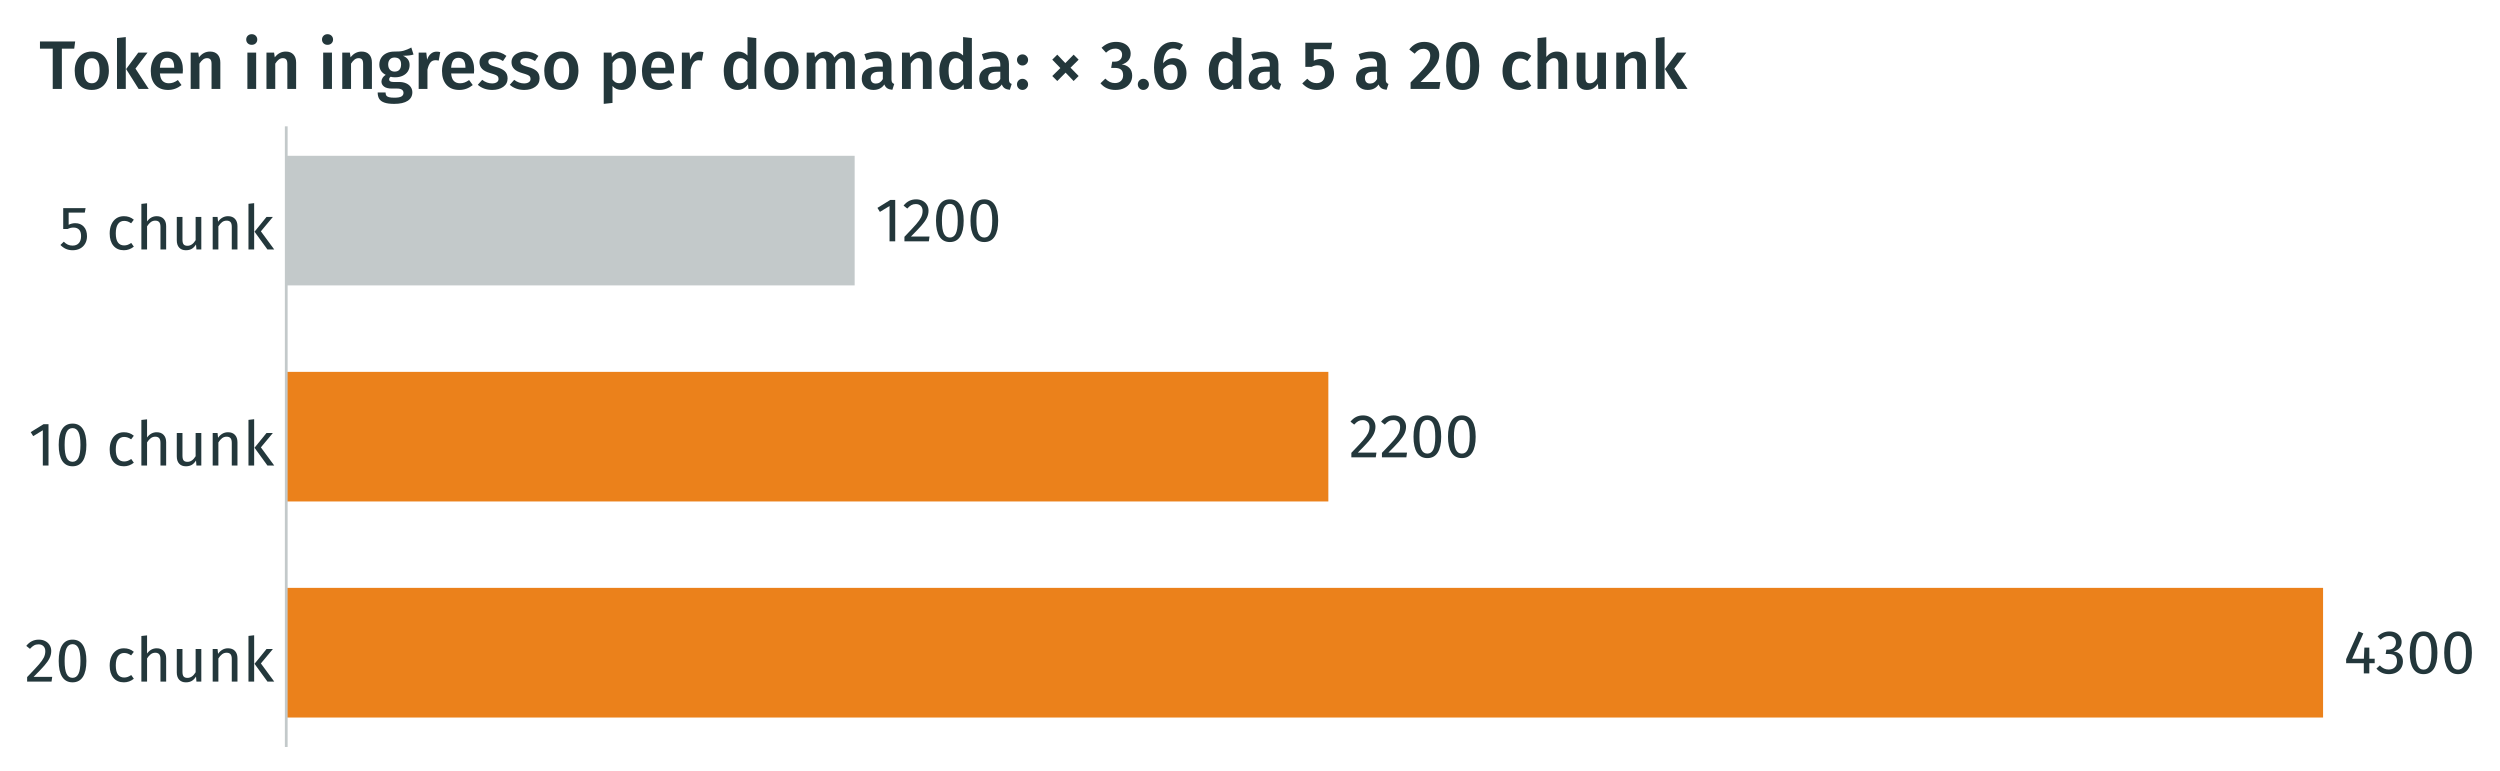
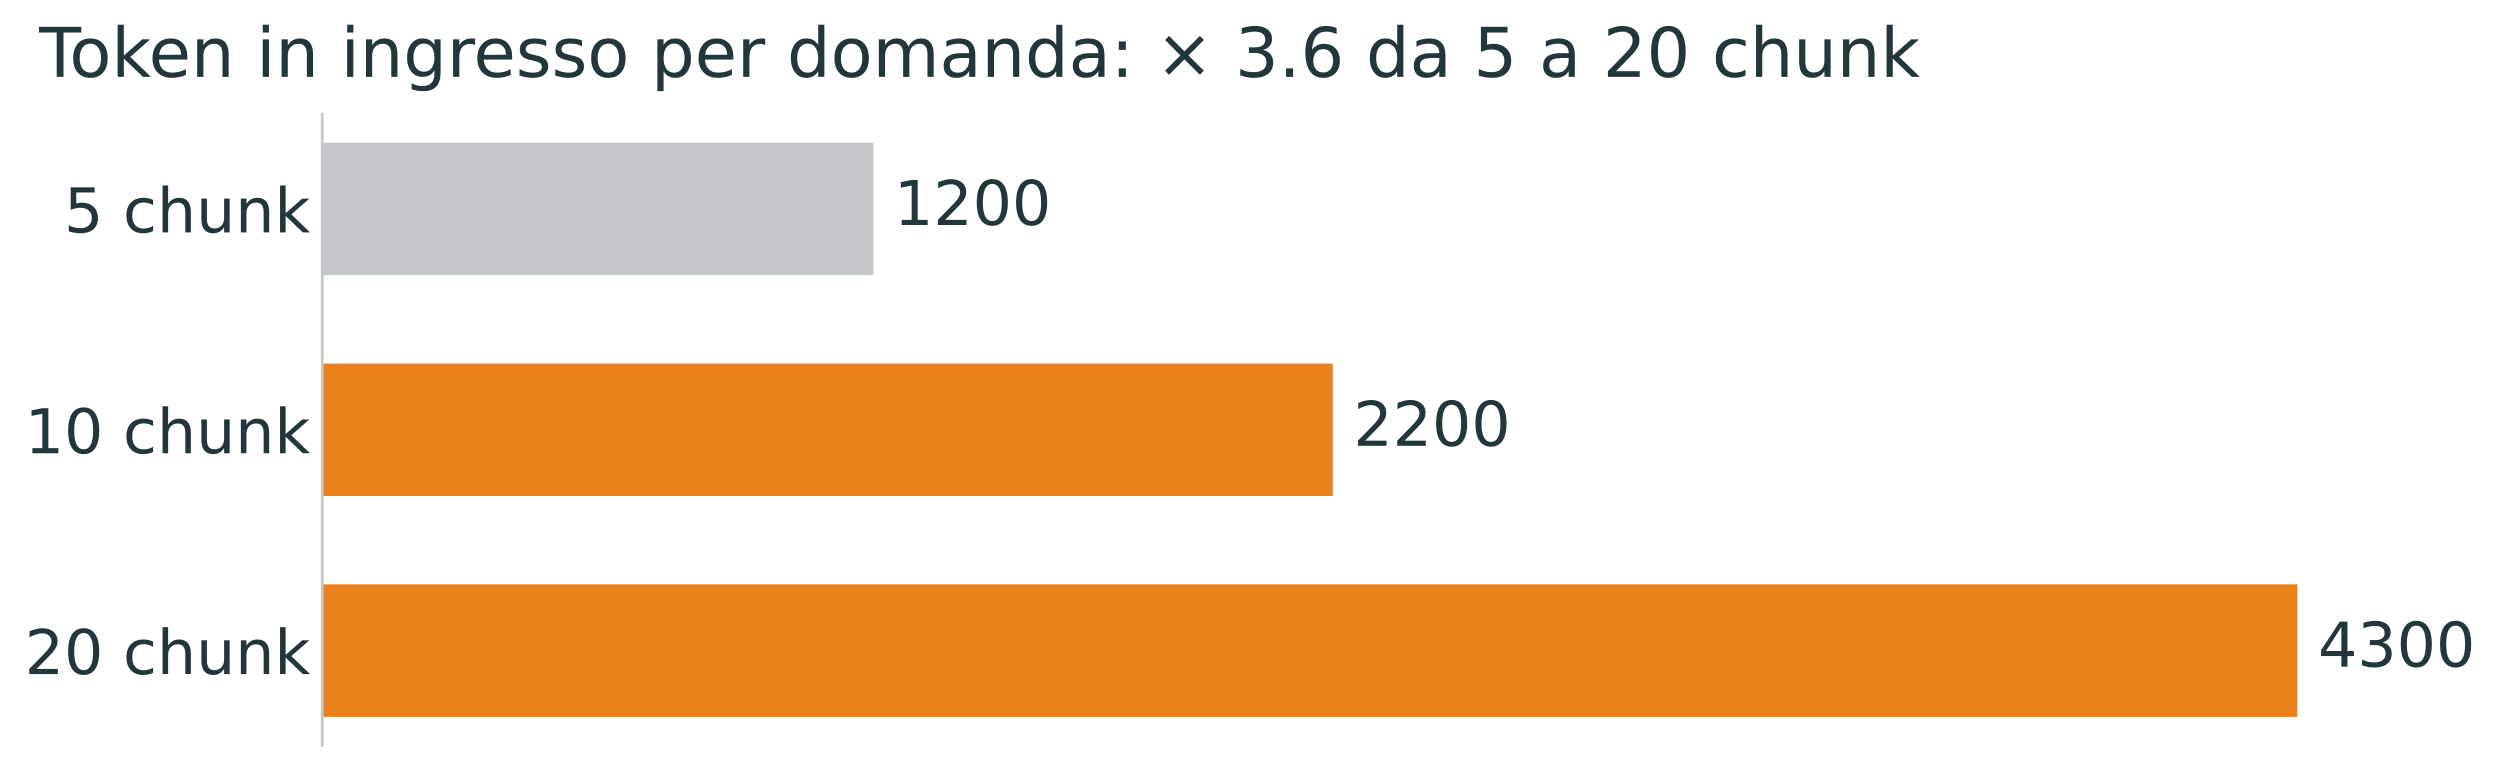
- <svg xmlns="http://www.w3.org/2000/svg" xmlns:xlink="http://www.w3.org/1999/xlink" width="728.259pt" height="224.4pt" viewBox="0 0 728.259 224.4" version="1.1">
+ <svg xmlns="http://www.w3.org/2000/svg" xmlns:xlink="http://www.w3.org/1999/xlink" width="728.3pt" height="224.4pt" viewBox="0 0 728.3 224.4" version="1.1">
  <defs>
    <style type="text/css">*{stroke-linejoin: round; stroke-linecap: butt}</style>
  </defs>
  <g id="figure_1">
    <g id="patch_1">
-       <path d="M 0 224.4  L 728.259 224.4  L 728.259 0  L 0 0  L 0 224.4  z " style="fill: none" />
+       <path d="M 0 224.4  L 728.3 224.4  L 728.3 0  L 0 0  L 0 224.4  z " style="fill: none" />
    </g>
    <g id="axes_1">
      <g id="patch_2">
-         <path d="M 83.386 217.2  L 706.385 217.2  L 706.385 37.2  L 83.386 37.2  L 83.386 217.2  z " style="fill: none" />
+         <path d="M 93.868 217.2  L 698.061 217.2  L 698.061 33.202  L 93.868 33.202  L 93.868 217.2  z " style="fill: none" />
      </g>
      <g id="patch_3">
-         <path d="M 83.386 45.382  L 248.967 45.382  L 248.967 83.144  L 83.386 83.144  z " clip-path="url(#p1da7931a18)" style="fill: #c3c9ca" />
+         <path d="M 93.868 41.566  L 254.451 41.566  L 254.451 80.166  L 93.868 80.166  z " clip-path="url(#pe28179ac6e)" style="fill: #c3c9ca" />
      </g>
      <g id="patch_4">
-         <path d="M 83.386 108.319  L 386.952 108.319  L 386.952 146.081  L 83.386 146.081  z " clip-path="url(#p1da7931a18)" style="fill: #eb811b" />
+         <path d="M 93.868 105.9  L 388.27 105.9  L 388.27 144.501  L 93.868 144.501  z " clip-path="url(#pe28179ac6e)" style="fill: #eb811b" />
      </g>
      <g id="patch_5">
-         <path d="M 83.386 171.256  L 676.719 171.256  L 676.719 209.018  L 83.386 209.018  z " clip-path="url(#p1da7931a18)" style="fill: #eb811b" />
+         <path d="M 93.868 170.235  L 669.29 170.235  L 669.29 208.836  L 93.868 208.836  z " clip-path="url(#pe28179ac6e)" style="fill: #eb811b" />
      </g>
      <g id="matplotlib.axis_1">
        <g id="ytick_1">
          <g id="line2d_1" />
          <g id="text_1">
-             <g style="fill: #23373b" transform="translate(17.13656 72.67827) scale(0.18 -0.18)">
+             <g style="fill: #23373b" transform="translate(18.6525 67.70459) scale(0.18 -0.18)">
              <defs>
-                 <path id="FiraSans-Regular-88c" d="M 2688 3821  L 1018 3821  L 1018 2560  Q 1344 2726 1702 2726  Q 2253 2726 2585 2364  Q 2918 2003 2918 1370  Q 2918 947 2732 617  Q 2547 288 2211 105  Q 1875 -77 1434 -77  Q 1043 -77 736 60  Q 429 198 166 467  L 512 806  Q 717 602 934 502  Q 1152 403 1427 403  Q 1837 403 2070 659  Q 2304 915 2304 1382  Q 2304 1850 2093 2061  Q 1882 2272 1523 2272  Q 1357 2272 1216 2237  Q 1075 2202 915 2125  L 454 2125  L 454 4282  L 2771 4282  L 2688 3821  z " transform="scale(0.015625)" />
-                 <path id="FiraSans-Regular-3" transform="scale(0.015625)" />
-                 <path id="FiraSans-Regular-18c" d="M 1837 3450  Q 2138 3450 2387 3363  Q 2637 3277 2867 3085  L 2586 2714  Q 2406 2842 2236 2902  Q 2067 2963 1862 2963  Q 1453 2963 1225 2636  Q 998 2310 998 1670  Q 998 1030 1222 726  Q 1446 422 1862 422  Q 2061 422 2227 483  Q 2394 544 2598 678  L 2867 294  Q 2406 -77 1837 -77  Q 1152 -77 758 384  Q 365 845 365 1658  Q 365 2195 544 2598  Q 723 3002 1052 3226  Q 1382 3450 1837 3450  z " transform="scale(0.015625)" />
-                 <path id="FiraSans-Regular-1ee" d="M 2176 3450  Q 2637 3450 2896 3174  Q 3155 2899 3155 2419  L 3155 0  L 2566 0  L 2566 2336  Q 2566 2694 2428 2841  Q 2291 2989 2029 2989  Q 1766 2989 1561 2835  Q 1357 2682 1178 2400  L 1178 0  L 589 0  L 589 4723  L 1178 4787  L 1178 2906  Q 1574 3450 2176 3450  z " transform="scale(0.015625)" />
-                 <path id="FiraSans-Regular-2b2" d="M 3091 0  L 2586 0  L 2541 525  Q 2349 211 2099 67  Q 1850 -77 1491 -77  Q 1050 -77 800 192  Q 550 461 550 954  L 550 3373  L 1139 3373  L 1139 1018  Q 1139 672 1260 528  Q 1382 384 1658 384  Q 2150 384 2502 966  L 2502 3373  L 3091 3373  L 3091 0  z " transform="scale(0.015625)" />
-                 <path id="FiraSans-Regular-236" d="M 2176 3450  Q 2637 3450 2896 3174  Q 3155 2899 3155 2419  L 3155 0  L 2566 0  L 2566 2336  Q 2566 2694 2432 2841  Q 2298 2989 2035 2989  Q 1766 2989 1561 2835  Q 1357 2682 1178 2394  L 1178 0  L 589 0  L 589 3373  L 1094 3373  L 1146 2874  Q 1325 3142 1590 3296  Q 1856 3450 2176 3450  z " transform="scale(0.015625)" />
-                 <path id="FiraSans-Regular-218" d="M 1178 0  L 589 0  L 589 4730  L 1178 4800  L 1178 0  z M 1875 1882  L 3258 0  L 2554 0  L 1216 1843  L 2458 3373  L 3117 3373  L 1875 1882  z " transform="scale(0.015625)" />
+                 <path id="DejaVuSans-18" d="M 691 4666  L 3169 4666  L 3169 4134  L 1269 4134  L 1269 2991  Q 1406 3038 1543 3061  Q 1681 3084 1819 3084  Q 2600 3084 3056 2656  Q 3513 2228 3513 1497  Q 3513 744 3044 326  Q 2575 -91 1722 -91  Q 1428 -91 1123 -41  Q 819 9 494 109  L 494 744  Q 775 591 1075 516  Q 1375 441 1709 441  Q 2250 441 2565 725  Q 2881 1009 2881 1497  Q 2881 1984 2565 2268  Q 2250 2553 1709 2553  Q 1456 2553 1204 2497  Q 953 2441 691 2322  L 691 4666  z " transform="scale(0.015625)" />
+                 <path id="DejaVuSans-3" transform="scale(0.015625)" />
+                 <path id="DejaVuSans-46" d="M 3122 3366  L 3122 2828  Q 2878 2963 2633 3030  Q 2388 3097 2138 3097  Q 1578 3097 1268 2742  Q 959 2388 959 1747  Q 959 1106 1268 751  Q 1578 397 2138 397  Q 2388 397 2633 464  Q 2878 531 3122 666  L 3122 134  Q 2881 22 2623 -34  Q 2366 -91 2075 -91  Q 1284 -91 818 406  Q 353 903 353 1747  Q 353 2603 823 3093  Q 1294 3584 2113 3584  Q 2378 3584 2631 3529  Q 2884 3475 3122 3366  z " transform="scale(0.015625)" />
+                 <path id="DejaVuSans-4b" d="M 3513 2113  L 3513 0  L 2938 0  L 2938 2094  Q 2938 2591 2744 2837  Q 2550 3084 2163 3084  Q 1697 3084 1428 2787  Q 1159 2491 1159 1978  L 1159 0  L 581 0  L 581 4863  L 1159 4863  L 1159 2956  Q 1366 3272 1645 3428  Q 1925 3584 2291 3584  Q 2894 3584 3203 3211  Q 3513 2838 3513 2113  z " transform="scale(0.015625)" />
+                 <path id="DejaVuSans-58" d="M 544 1381  L 544 3500  L 1119 3500  L 1119 1403  Q 1119 906 1312 657  Q 1506 409 1894 409  Q 2359 409 2629 706  Q 2900 1003 2900 1516  L 2900 3500  L 3475 3500  L 3475 0  L 2900 0  L 2900 538  Q 2691 219 2414 64  Q 2138 -91 1772 -91  Q 1169 -91 856 284  Q 544 659 544 1381  z M 1991 3584  L 1991 3584  z " transform="scale(0.015625)" />
+                 <path id="DejaVuSans-51" d="M 3513 2113  L 3513 0  L 2938 0  L 2938 2094  Q 2938 2591 2744 2837  Q 2550 3084 2163 3084  Q 1697 3084 1428 2787  Q 1159 2491 1159 1978  L 1159 0  L 581 0  L 581 3500  L 1159 3500  L 1159 2956  Q 1366 3272 1645 3428  Q 1925 3584 2291 3584  Q 2894 3584 3203 3211  Q 3513 2838 3513 2113  z " transform="scale(0.015625)" />
+                 <path id="DejaVuSans-4e" d="M 581 4863  L 1159 4863  L 1159 1991  L 2875 3500  L 3609 3500  L 1753 1863  L 3688 0  L 2938 0  L 1159 1709  L 1159 0  L 581 0  L 581 4863  z " transform="scale(0.015625)" />
              </defs>
-               <use xlink:href="#FiraSans-Regular-88c" />
-               <use xlink:href="#FiraSans-Regular-3" transform="translate(50.09375 0)" />
-               <use xlink:href="#FiraSans-Regular-18c" transform="translate(76.59375 0)" />
-               <use xlink:href="#FiraSans-Regular-1ee" transform="translate(124.3906 0)" />
-               <use xlink:href="#FiraSans-Regular-2b2" transform="translate(182.2969 0)" />
-               <use xlink:href="#FiraSans-Regular-236" transform="translate(239.7969 0)" />
-               <use xlink:href="#FiraSans-Regular-218" transform="translate(297.7031 0)" />
+               <use xlink:href="#DejaVuSans-18" />
+               <use xlink:href="#DejaVuSans-3" transform="translate(63.625 0)" />
+               <use xlink:href="#DejaVuSans-46" transform="translate(95.40625 0)" />
+               <use xlink:href="#DejaVuSans-4b" transform="translate(150.3906 0)" />
+               <use xlink:href="#DejaVuSans-58" transform="translate(213.7656 0)" />
+               <use xlink:href="#DejaVuSans-51" transform="translate(277.1406 0)" />
+               <use xlink:href="#DejaVuSans-4e" transform="translate(340.5156 0)" />
            </g>
          </g>
        </g>
        <g id="ytick_2">
          <g id="line2d_2" />
          <g id="text_2">
-             <g style="fill: #23373b" transform="translate(8.316563 135.615) scale(0.18 -0.18)">
+             <g style="fill: #23373b" transform="translate(7.2 132.0394) scale(0.18 -0.18)">
              <defs>
-                 <path id="FiraSans-Regular-87c" d="M 2067 0  L 1478 0  L 1478 3654  L 480 3046  L 224 3462  L 1549 4282  L 2067 4282  L 2067 0  z " transform="scale(0.015625)" />
-                 <path id="FiraSans-Regular-874" d="M 1786 4346  Q 2496 4346 2857 3779  Q 3219 3213 3219 2138  Q 3219 1062 2857 492  Q 2496 -77 1786 -77  Q 1075 -77 713 492  Q 352 1062 352 2138  Q 352 3213 713 3779  Q 1075 4346 1786 4346  z M 1786 3878  Q 1370 3878 1168 3468  Q 966 3059 966 2138  Q 966 1216 1168 803  Q 1370 390 1786 390  Q 2195 390 2400 803  Q 2605 1216 2605 2138  Q 2605 3053 2400 3465  Q 2195 3878 1786 3878  z " transform="scale(0.015625)" />
+                 <path id="DejaVuSans-14" d="M 794 531  L 1825 531  L 1825 4091  L 703 3866  L 703 4441  L 1819 4666  L 2450 4666  L 2450 531  L 3481 531  L 3481 0  L 794 0  L 794 531  z " transform="scale(0.015625)" />
+                 <path id="DejaVuSans-13" d="M 2034 4250  Q 1547 4250 1301 3770  Q 1056 3291 1056 2328  Q 1056 1369 1301 889  Q 1547 409 2034 409  Q 2525 409 2770 889  Q 3016 1369 3016 2328  Q 3016 3291 2770 3770  Q 2525 4250 2034 4250  z M 2034 4750  Q 2819 4750 3233 4129  Q 3647 3509 3647 2328  Q 3647 1150 3233 529  Q 2819 -91 2034 -91  Q 1250 -91 836 529  Q 422 1150 422 2328  Q 422 3509 836 4129  Q 1250 4750 2034 4750  z " transform="scale(0.015625)" />
              </defs>
-               <use xlink:href="#FiraSans-Regular-87c" />
-               <use xlink:href="#FiraSans-Regular-874" transform="translate(43.29688 0)" />
-               <use xlink:href="#FiraSans-Regular-3" transform="translate(99.09375 0)" />
-               <use xlink:href="#FiraSans-Regular-18c" transform="translate(125.5938 0)" />
-               <use xlink:href="#FiraSans-Regular-1ee" transform="translate(173.3906 0)" />
-               <use xlink:href="#FiraSans-Regular-2b2" transform="translate(231.2969 0)" />
-               <use xlink:href="#FiraSans-Regular-236" transform="translate(288.7969 0)" />
-               <use xlink:href="#FiraSans-Regular-218" transform="translate(346.7031 0)" />
+               <use xlink:href="#DejaVuSans-14" />
+               <use xlink:href="#DejaVuSans-13" transform="translate(63.625 0)" />
+               <use xlink:href="#DejaVuSans-3" transform="translate(127.25 0)" />
+               <use xlink:href="#DejaVuSans-46" transform="translate(159.0312 0)" />
+               <use xlink:href="#DejaVuSans-4b" transform="translate(214.0156 0)" />
+               <use xlink:href="#DejaVuSans-58" transform="translate(277.3906 0)" />
+               <use xlink:href="#DejaVuSans-51" transform="translate(340.7656 0)" />
+               <use xlink:href="#DejaVuSans-4e" transform="translate(404.1406 0)" />
            </g>
          </g>
        </g>
        <g id="ytick_3">
          <g id="line2d_3" />
          <g id="text_3">
-             <g style="fill: #23373b" transform="translate(7.2 198.5517) scale(0.18 -0.18)">
+             <g style="fill: #23373b" transform="translate(7.2 196.3742) scale(0.18 -0.18)">
              <defs>
-                 <path id="FiraSans-Regular-880" d="M 1459 4346  Q 1843 4346 2134 4192  Q 2426 4038 2586 3772  Q 2746 3507 2746 3174  Q 2746 2784 2570 2425  Q 2394 2067 2029 1651  Q 1664 1235 922 493  L 2848 493  L 2778 0  L 250 0  L 250 467  Q 1107 1357 1465 1769  Q 1824 2182 1977 2489  Q 2131 2797 2131 3149  Q 2131 3482 1939 3670  Q 1747 3859 1427 3859  Q 1165 3859 966 3750  Q 768 3642 544 3392  L 160 3699  Q 422 4026 742 4186  Q 1062 4346 1459 4346  z " transform="scale(0.015625)" />
+                 <path id="DejaVuSans-15" d="M 1228 531  L 3431 531  L 3431 0  L 469 0  L 469 531  Q 828 903 1448 1529  Q 2069 2156 2228 2338  Q 2531 2678 2651 2914  Q 2772 3150 2772 3378  Q 2772 3750 2511 3984  Q 2250 4219 1831 4219  Q 1534 4219 1204 4116  Q 875 4013 500 3803  L 500 4441  Q 881 4594 1212 4672  Q 1544 4750 1819 4750  Q 2544 4750 2975 4387  Q 3406 4025 3406 3419  Q 3406 3131 3298 2873  Q 3191 2616 2906 2266  Q 2828 2175 2409 1742  Q 1991 1309 1228 531  z " transform="scale(0.015625)" />
              </defs>
-               <use xlink:href="#FiraSans-Regular-880" />
-               <use xlink:href="#FiraSans-Regular-874" transform="translate(49.5 0)" />
-               <use xlink:href="#FiraSans-Regular-3" transform="translate(105.2969 0)" />
-               <use xlink:href="#FiraSans-Regular-18c" transform="translate(131.7969 0)" />
-               <use xlink:href="#FiraSans-Regular-1ee" transform="translate(179.5938 0)" />
-               <use xlink:href="#FiraSans-Regular-2b2" transform="translate(237.5 0)" />
-               <use xlink:href="#FiraSans-Regular-236" transform="translate(295 0)" />
-               <use xlink:href="#FiraSans-Regular-218" transform="translate(352.9062 0)" />
+               <use xlink:href="#DejaVuSans-15" />
+               <use xlink:href="#DejaVuSans-13" transform="translate(63.625 0)" />
+               <use xlink:href="#DejaVuSans-3" transform="translate(127.25 0)" />
+               <use xlink:href="#DejaVuSans-46" transform="translate(159.0312 0)" />
+               <use xlink:href="#DejaVuSans-4b" transform="translate(214.0156 0)" />
+               <use xlink:href="#DejaVuSans-58" transform="translate(277.3906 0)" />
+               <use xlink:href="#DejaVuSans-51" transform="translate(340.7656 0)" />
+               <use xlink:href="#DejaVuSans-4e" transform="translate(404.1406 0)" />
            </g>
          </g>
        </g>
      </g>
      <g id="patch_6">
-         <path d="M 83.386 217.2  L 83.386 37.2  " style="fill: none; stroke: #c3c9ca; stroke-width: 0.8; stroke-linejoin: miter; stroke-linecap: square" />
+         <path d="M 93.868 217.2  L 93.868 33.202  " style="fill: none; stroke: #c3c9ca; stroke-width: 0.8; stroke-linejoin: miter; stroke-linecap: square" />
      </g>
      <g id="text_4">
-         <g style="fill: #23373b" transform="translate(254.9674 70.29327) scale(0.18 -0.18)">
-           <use xlink:href="#FiraSans-Regular-87c" />
-           <use xlink:href="#FiraSans-Regular-880" transform="translate(43.29688 0)" />
-           <use xlink:href="#FiraSans-Regular-874" transform="translate(92.79688 0)" />
-           <use xlink:href="#FiraSans-Regular-874" transform="translate(148.5938 0)" />
+         <g style="fill: #23373b" transform="translate(260.4511 65.54178) scale(0.18 -0.18)">
+           <use xlink:href="#DejaVuSans-14" />
+           <use xlink:href="#DejaVuSans-15" transform="translate(63.625 0)" />
+           <use xlink:href="#DejaVuSans-13" transform="translate(127.25 0)" />
+           <use xlink:href="#DejaVuSans-13" transform="translate(190.875 0)" />
        </g>
      </g>
      <g id="text_5">
-         <g style="fill: #23373b" transform="translate(392.9518 133.23) scale(0.18 -0.18)">
-           <use xlink:href="#FiraSans-Regular-880" />
-           <use xlink:href="#FiraSans-Regular-880" transform="translate(49.5 0)" />
-           <use xlink:href="#FiraSans-Regular-874" transform="translate(99 0)" />
-           <use xlink:href="#FiraSans-Regular-874" transform="translate(154.7969 0)" />
+         <g style="fill: #23373b" transform="translate(394.2699 129.8766) scale(0.18 -0.18)">
+           <use xlink:href="#DejaVuSans-15" />
+           <use xlink:href="#DejaVuSans-15" transform="translate(63.625 0)" />
+           <use xlink:href="#DejaVuSans-13" transform="translate(127.25 0)" />
+           <use xlink:href="#DejaVuSans-13" transform="translate(190.875 0)" />
        </g>
      </g>
      <g id="text_6">
-         <g style="fill: #23373b" transform="translate(682.7188 196.1667) scale(0.18 -0.18)">
+         <g style="fill: #23373b" transform="translate(675.2895 194.2113) scale(0.18 -0.18)">
          <defs>
-             <path id="FiraSans-Regular-888" d="M 3213 1056  L 2656 1056  L 2656 0  L 2086 0  L 2086 1056  L 256 1056  L 256 1478  L 1542 4346  L 2035 4141  L 877 1523  L 2093 1523  L 2144 2675  L 2656 2675  L 2656 1523  L 3213 1523  L 3213 1056  z " transform="scale(0.015625)" />
-             <path id="FiraSans-Regular-884" d="M 1440 4346  Q 1837 4346 2121 4198  Q 2406 4051 2556 3801  Q 2707 3552 2707 3258  Q 2707 2867 2480 2614  Q 2253 2362 1875 2272  Q 2304 2234 2573 1965  Q 2842 1696 2842 1235  Q 2842 864 2662 563  Q 2483 262 2150 92  Q 1818 -77 1382 -77  Q 992 -77 665 67  Q 339 211 96 499  L 448 826  Q 659 608 880 505  Q 1101 403 1363 403  Q 1766 403 1996 630  Q 2227 858 2227 1242  Q 2227 1664 2009 1837  Q 1792 2010 1376 2010  L 1056 2010  L 1126 2464  L 1344 2464  Q 1677 2464 1897 2662  Q 2118 2861 2118 3219  Q 2118 3520 1926 3696  Q 1734 3872 1408 3872  Q 1158 3872 950 3782  Q 742 3693 525 3488  L 218 3840  Q 762 4346 1440 4346  z " transform="scale(0.015625)" />
+             <path id="DejaVuSans-17" d="M 2419 4116  L 825 1625  L 2419 1625  L 2419 4116  z M 2253 4666  L 3047 4666  L 3047 1625  L 3713 1625  L 3713 1100  L 3047 1100  L 3047 0  L 2419 0  L 2419 1100  L 313 1100  L 313 1709  L 2253 4666  z " transform="scale(0.015625)" />
+             <path id="DejaVuSans-16" d="M 2597 2516  Q 3050 2419 3304 2112  Q 3559 1806 3559 1356  Q 3559 666 3084 287  Q 2609 -91 1734 -91  Q 1441 -91 1130 -33  Q 819 25 488 141  L 488 750  Q 750 597 1062 519  Q 1375 441 1716 441  Q 2309 441 2620 675  Q 2931 909 2931 1356  Q 2931 1769 2642 2001  Q 2353 2234 1838 2234  L 1294 2234  L 1294 2753  L 1863 2753  Q 2328 2753 2575 2939  Q 2822 3125 2822 3475  Q 2822 3834 2567 4026  Q 2313 4219 1838 4219  Q 1578 4219 1281 4162  Q 984 4106 628 3988  L 628 4550  Q 988 4650 1302 4700  Q 1616 4750 1894 4750  Q 2613 4750 3031 4423  Q 3450 4097 3450 3541  Q 3450 3153 3228 2886  Q 3006 2619 2597 2516  z " transform="scale(0.015625)" />
          </defs>
-           <use xlink:href="#FiraSans-Regular-888" />
-           <use xlink:href="#FiraSans-Regular-884" transform="translate(51.5 0)" />
-           <use xlink:href="#FiraSans-Regular-874" transform="translate(101.4062 0)" />
-           <use xlink:href="#FiraSans-Regular-874" transform="translate(157.2031 0)" />
+           <use xlink:href="#DejaVuSans-17" />
+           <use xlink:href="#DejaVuSans-16" transform="translate(63.625 0)" />
+           <use xlink:href="#DejaVuSans-13" transform="translate(127.25 0)" />
+           <use xlink:href="#DejaVuSans-13" transform="translate(190.875 0)" />
        </g>
      </g>
    </g>
    <g id="text_7">
-       <g style="fill: #23373b" transform="translate(11.39976 25.9) scale(0.2 -0.2)">
+       <g style="fill: #23373b" transform="translate(11.39976 22.39688) scale(0.2 -0.2)">
        <defs>
-           <path id="FiraSans-Medium-102" d="M 3270 3750  L 2118 3750  L 2118 0  L 1267 0  L 1267 3750  L 77 3750  L 77 4422  L 3360 4422  L 3270 3750  z " transform="scale(0.015625)" />
-           <path id="FiraSans-Medium-247" d="M 1875 3482  Q 2624 3482 3043 3005  Q 3462 2528 3462 1696  Q 3462 1165 3270 758  Q 3078 352 2720 128  Q 2362 -96 1869 -96  Q 1120 -96 697 381  Q 275 858 275 1696  Q 275 2227 467 2630  Q 659 3034 1020 3258  Q 1382 3482 1875 3482  z M 1875 2861  Q 1139 2861 1139 1696  Q 1139 1094 1321 809  Q 1504 525 1869 525  Q 2234 525 2416 813  Q 2598 1101 2598 1696  Q 2598 2291 2416 2576  Q 2234 2861 1875 2861  z " transform="scale(0.015625)" />
-           <path id="FiraSans-Medium-218" d="M 1299 0  L 480 0  L 480 4742  L 1299 4832  L 1299 0  z M 2202 1894  L 3437 0  L 2496 0  L 1331 1850  L 2464 3386  L 3328 3386  L 2202 1894  z " transform="scale(0.015625)" />
-           <path id="FiraSans-Medium-1ab" d="M 3270 1773  Q 3270 1709 3251 1440  L 1126 1440  Q 1165 947 1382 736  Q 1600 525 1958 525  Q 2182 525 2380 598  Q 2579 672 2803 826  L 3142 358  Q 2579 -96 1888 -96  Q 1114 -96 694 377  Q 275 851 275 1670  Q 275 2189 454 2601  Q 634 3014 973 3248  Q 1312 3482 1779 3482  Q 2490 3482 2880 3030  Q 3270 2579 3270 1773  z M 2458 2010  Q 2458 2899 1798 2899  Q 1498 2899 1328 2678  Q 1158 2458 1126 1971  L 2458 1971  L 2458 2010  z " transform="scale(0.015625)" />
-           <path id="FiraSans-Medium-236" d="M 2285 3482  Q 2739 3482 2992 3210  Q 3245 2938 3245 2451  L 3245 0  L 2426 0  L 2426 2323  Q 2426 2624 2320 2745  Q 2214 2867 2010 2867  Q 1798 2867 1628 2736  Q 1459 2605 1299 2355  L 1299 0  L 480 0  L 480 3386  L 1190 3386  L 1254 2944  Q 1670 3482 2285 3482  z " transform="scale(0.015625)" />
-           <path id="FiraSans-Medium-3" transform="scale(0.015625)" />
-           <path id="FiraSans-Medium-1f9" d="M 883 5101  Q 1114 5101 1258 4957  Q 1402 4813 1402 4602  Q 1402 4390 1258 4249  Q 1114 4109 883 4109  Q 659 4109 515 4249  Q 371 4390 371 4602  Q 371 4813 515 4957  Q 659 5101 883 5101  z M 1299 0  L 480 0  L 480 3386  L 1299 3386  L 1299 0  z " transform="scale(0.015625)" />
-           <path id="FiraSans-Medium-1d9" d="M 3437 3206  Q 3110 3091 2458 3091  Q 2771 2950 2921 2742  Q 3072 2534 3072 2221  Q 3072 1888 2909 1632  Q 2746 1376 2435 1229  Q 2125 1082 1709 1082  Q 1478 1082 1306 1133  Q 1165 1037 1165 883  Q 1165 646 1574 646  L 2093 646  Q 2464 646 2742 524  Q 3021 403 3174 182  Q 3328 -38 3328 -314  Q 3328 -826 2893 -1110  Q 2458 -1395 1638 -1395  Q 1050 -1395 714 -1273  Q 378 -1152 237 -921  Q 96 -691 96 -333  L 832 -333  Q 832 -512 899 -614  Q 966 -717 1142 -768  Q 1318 -819 1651 -819  Q 2118 -819 2310 -704  Q 2502 -589 2502 -371  Q 2502 -179 2355 -73  Q 2208 32 1926 32  L 1414 32  Q 934 32 691 217  Q 448 403 448 685  Q 448 864 553 1030  Q 659 1197 845 1312  Q 538 1472 394 1705  Q 250 1939 250 2266  Q 250 2630 429 2905  Q 608 3181 925 3331  Q 1242 3482 1651 3482  Q 2189 3469 2518 3561  Q 2848 3654 3232 3859  L 3437 3206  z M 1664 2925  Q 1389 2925 1232 2749  Q 1075 2573 1075 2278  Q 1075 1971 1235 1792  Q 1395 1613 1677 1613  Q 1971 1613 2124 1789  Q 2278 1965 2278 2285  Q 2278 2925 1664 2925  z " transform="scale(0.015625)" />
-           <path id="FiraSans-Medium-27f" d="M 2150 3475  Q 2336 3475 2490 3430  L 2349 2637  Q 2195 2675 2048 2675  Q 1747 2675 1574 2460  Q 1402 2246 1299 1805  L 1299 0  L 480 0  L 480 3386  L 1190 3386  L 1267 2720  Q 1389 3085 1619 3280  Q 1850 3475 2150 3475  z " transform="scale(0.015625)" />
-           <path id="FiraSans-Medium-28f" d="M 1562 3482  Q 2246 3482 2765 3078  L 2445 2598  Q 2010 2874 1594 2874  Q 1350 2874 1216 2781  Q 1082 2688 1082 2534  Q 1082 2419 1139 2342  Q 1197 2266 1347 2198  Q 1498 2131 1792 2048  Q 2342 1901 2608 1657  Q 2874 1414 2874 979  Q 2874 474 2464 189  Q 2054 -96 1446 -96  Q 1030 -96 688 32  Q 346 160 96 384  L 506 845  Q 947 512 1427 512  Q 1702 512 1865 621  Q 2029 730 2029 922  Q 2029 1069 1968 1155  Q 1907 1242 1750 1309  Q 1594 1376 1261 1472  Q 742 1613 499 1865  Q 256 2118 256 2496  Q 256 2778 419 3002  Q 582 3226 880 3354  Q 1178 3482 1562 3482  z " transform="scale(0.015625)" />
-           <path id="FiraSans-Medium-274" d="M 2234 3482  Q 2874 3482 3181 3014  Q 3488 2547 3488 1702  Q 3488 1178 3331 771  Q 3174 365 2870 134  Q 2566 -96 2150 -96  Q 1613 -96 1299 275  L 1299 -1306  L 480 -1395  L 480 3386  L 1197 3386  L 1242 2970  Q 1440 3226 1696 3354  Q 1952 3482 2234 3482  z M 1920 531  Q 2630 531 2630 1696  Q 2630 2317 2470 2592  Q 2310 2867 1990 2867  Q 1786 2867 1606 2742  Q 1427 2618 1299 2406  L 1299 883  Q 1536 531 1920 531  z " transform="scale(0.015625)" />
-           <path id="FiraSans-Medium-198" d="M 3309 4742  L 3309 0  L 2586 0  L 2528 429  Q 2368 186 2121 45  Q 1875 -96 1562 -96  Q 941 -96 608 384  Q 275 864 275 1690  Q 275 2208 441 2614  Q 608 3021 918 3251  Q 1229 3482 1638 3482  Q 2125 3482 2490 3117  L 2490 4832  L 3309 4742  z M 1792 525  Q 2010 525 2176 630  Q 2342 736 2490 960  L 2490 2509  Q 2342 2688 2192 2777  Q 2042 2867 1843 2867  Q 1517 2867 1328 2576  Q 1139 2285 1139 1696  Q 1139 1069 1305 797  Q 1472 525 1792 525  z " transform="scale(0.015625)" />
-           <path id="FiraSans-Medium-230" d="M 4070 3482  Q 4480 3482 4723 3203  Q 4966 2925 4966 2451  L 4966 0  L 4147 0  L 4147 2323  Q 4147 2867 3776 2867  Q 3578 2867 3434 2742  Q 3290 2618 3136 2355  L 3136 0  L 2317 0  L 2317 2323  Q 2317 2867 1946 2867  Q 1741 2867 1597 2742  Q 1453 2618 1299 2355  L 1299 0  L 480 0  L 480 3386  L 1190 3386  L 1254 2944  Q 1638 3482 2234 3482  Q 2528 3482 2742 3331  Q 2957 3181 3053 2912  Q 3258 3187 3504 3334  Q 3750 3482 4070 3482  z " transform="scale(0.015625)" />
-           <path id="FiraSans-Medium-15a" d="M 2976 896  Q 2976 698 3037 605  Q 3098 512 3232 461  L 3059 -83  Q 2765 -58 2585 57  Q 2406 173 2310 416  Q 1971 -96 1293 -96  Q 794 -96 499 192  Q 205 480 205 947  Q 205 1498 601 1789  Q 998 2080 1741 2080  L 2170 2080  L 2170 2272  Q 2170 2598 2019 2729  Q 1869 2861 1536 2861  Q 1171 2861 634 2682  L 448 3238  Q 1082 3482 1670 3482  Q 2976 3482 2976 2317  L 2976 896  z M 1517 499  Q 1933 499 2170 915  L 2170 1600  L 1830 1600  Q 1037 1600 1037 1011  Q 1037 768 1158 633  Q 1280 499 1517 499  z " transform="scale(0.015625)" />
-           <path id="FiraSans-Medium-8db" d="M 762 941  Q 979 941 1132 790  Q 1286 640 1286 422  Q 1286 211 1132 57  Q 979 -96 762 -96  Q 550 -96 400 57  Q 250 211 250 422  Q 250 640 397 790  Q 544 941 762 941  z M 762 3219  Q 979 3219 1132 3068  Q 1286 2918 1286 2700  Q 1286 2489 1132 2335  Q 979 2182 762 2182  Q 550 2182 400 2335  Q 250 2489 250 2700  Q 250 2918 397 3068  Q 544 3219 762 3219  z " transform="scale(0.015625)" />
-           <path id="FiraSans-Medium-984" d="M 2861 2726  L 2106 1978  L 2861 1203  L 2394 736  L 1645 1517  L 870 736  L 403 1203  L 1158 1946  L 403 2726  L 870 3194  L 1619 2406  L 2394 3194  L 2861 2726  z " transform="scale(0.015625)" />
-           <path id="FiraSans-Medium-884" d="M 1485 4384  Q 1914 4384 2224 4237  Q 2534 4090 2691 3840  Q 2848 3590 2848 3290  Q 2848 2899 2624 2640  Q 2400 2381 2010 2278  Q 2438 2240 2713 1971  Q 2989 1702 2989 1229  Q 2989 858 2800 557  Q 2611 256 2259 80  Q 1907 -96 1427 -96  Q 544 -96 32 525  L 486 960  Q 704 742 915 643  Q 1126 544 1382 544  Q 1728 544 1936 739  Q 2144 934 2144 1267  Q 2144 1638 1949 1798  Q 1754 1958 1370 1958  L 1030 1958  L 1126 2541  L 1357 2541  Q 1670 2541 1859 2713  Q 2048 2886 2048 3194  Q 2048 3456 1875 3606  Q 1702 3757 1414 3757  Q 1165 3757 960 3664  Q 755 3571 550 3379  L 134 3834  Q 717 4384 1485 4384  z " transform="scale(0.015625)" />
-           <path id="FiraSans-Medium-8d9" d="M 762 941  Q 979 941 1132 790  Q 1286 640 1286 422  Q 1286 211 1132 57  Q 979 -96 762 -96  Q 550 -96 400 57  Q 250 211 250 422  Q 250 640 397 790  Q 544 941 762 941  z " transform="scale(0.015625)" />
-           <path id="FiraSans-Medium-890" d="M 2099 2867  Q 2438 2867 2716 2704  Q 2995 2541 3155 2224  Q 3315 1907 3315 1466  Q 3315 1018 3129 662  Q 2944 307 2608 105  Q 2272 -96 1843 -96  Q 1050 -96 669 461  Q 288 1018 288 1990  Q 288 2707 502 3248  Q 717 3789 1117 4086  Q 1517 4384 2054 4384  Q 2586 4384 2995 4109  L 2688 3603  Q 2394 3776 2067 3776  Q 1658 3776 1411 3408  Q 1165 3040 1133 2394  Q 1523 2867 2099 2867  z M 1843 512  Q 2163 512 2326 765  Q 2490 1018 2490 1453  Q 2490 1894 2339 2083  Q 2189 2272 1901 2272  Q 1683 2272 1488 2153  Q 1293 2035 1139 1830  Q 1152 1133 1315 822  Q 1478 512 1843 512  z " transform="scale(0.015625)" />
-           <path id="FiraSans-Medium-88c" d="M 2810 3699  L 1197 3699  L 1197 2630  Q 1517 2790 1850 2790  Q 2208 2790 2489 2624  Q 2771 2458 2928 2144  Q 3085 1830 3085 1402  Q 3085 960 2886 621  Q 2688 282 2323 93  Q 1958 -96 1478 -96  Q 1050 -96 720 61  Q 390 218 122 512  L 589 947  Q 960 538 1459 538  Q 1824 538 2032 762  Q 2240 986 2240 1402  Q 2240 2202 1549 2202  Q 1402 2202 1274 2166  Q 1146 2131 992 2054  L 410 2054  L 410 4307  L 2906 4307  L 2810 3699  z " transform="scale(0.015625)" />
-           <path id="FiraSans-Medium-880" d="M 1491 4384  Q 1926 4384 2243 4224  Q 2560 4064 2726 3789  Q 2893 3514 2893 3174  Q 2893 2810 2736 2474  Q 2579 2138 2214 1728  Q 1850 1318 1146 646  L 2989 646  L 2899 0  L 218 0  L 218 602  Q 1037 1434 1392 1834  Q 1747 2234 1897 2518  Q 2048 2803 2048 3110  Q 2048 3405 1878 3571  Q 1709 3738 1427 3738  Q 1178 3738 989 3632  Q 800 3526 595 3283  L 96 3680  Q 640 4384 1491 4384  z " transform="scale(0.015625)" />
-           <path id="FiraSans-Medium-874" d="M 1830 4384  Q 2586 4384 2979 3808  Q 3373 3232 3373 2150  Q 3373 1062 2979 483  Q 2586 -96 1830 -96  Q 1075 -96 681 483  Q 288 1062 288 2150  Q 288 3232 681 3808  Q 1075 4384 1830 4384  z M 1830 3763  Q 1466 3763 1299 3395  Q 1133 3027 1133 2150  Q 1133 1267 1299 896  Q 1466 525 1830 525  Q 2195 525 2361 893  Q 2528 1261 2528 2150  Q 2528 3034 2361 3398  Q 2195 3763 1830 3763  z " transform="scale(0.015625)" />
-           <path id="FiraSans-Medium-18c" d="M 1856 3482  Q 2189 3482 2454 3386  Q 2720 3290 2957 3085  L 2592 2592  Q 2419 2720 2259 2777  Q 2099 2835 1907 2835  Q 1146 2835 1146 1677  Q 1146 1088 1344 829  Q 1542 570 1907 570  Q 2086 570 2236 627  Q 2387 685 2592 813  L 2957 294  Q 2477 -96 1862 -96  Q 1376 -96 1017 118  Q 659 333 467 729  Q 275 1126 275 1664  Q 275 2202 467 2614  Q 659 3027 1017 3254  Q 1376 3482 1856 3482  z " transform="scale(0.015625)" />
-           <path id="FiraSans-Medium-1ee" d="M 2285 3482  Q 2733 3482 2989 3206  Q 3245 2931 3245 2451  L 3245 0  L 2426 0  L 2426 2323  Q 2426 2624 2320 2745  Q 2214 2867 2010 2867  Q 1805 2867 1632 2736  Q 1459 2605 1299 2362  L 1299 0  L 480 0  L 480 4736  L 1299 4819  L 1299 2982  Q 1709 3482 2285 3482  z " transform="scale(0.015625)" />
-           <path id="FiraSans-Medium-2b2" d="M 3174 0  L 2464 0  L 2419 474  Q 2227 186 1977 45  Q 1728 -96 1382 -96  Q 928 -96 685 182  Q 442 461 442 954  L 442 3386  L 1261 3386  L 1261 1056  Q 1261 762 1357 643  Q 1453 525 1670 525  Q 2074 525 2355 1005  L 2355 3386  L 3174 3386  L 3174 0  z " transform="scale(0.015625)" />
+           <path id="DejaVuSans-37" d="M -19 4666  L 3928 4666  L 3928 4134  L 2272 4134  L 2272 0  L 1638 0  L 1638 4134  L -19 4134  L -19 4666  z " transform="scale(0.015625)" />
+           <path id="DejaVuSans-52" d="M 1959 3097  Q 1497 3097 1228 2736  Q 959 2375 959 1747  Q 959 1119 1226 758  Q 1494 397 1959 397  Q 2419 397 2687 759  Q 2956 1122 2956 1747  Q 2956 2369 2687 2733  Q 2419 3097 1959 3097  z M 1959 3584  Q 2709 3584 3137 3096  Q 3566 2609 3566 1747  Q 3566 888 3137 398  Q 2709 -91 1959 -91  Q 1206 -91 779 398  Q 353 888 353 1747  Q 353 2609 779 3096  Q 1206 3584 1959 3584  z " transform="scale(0.015625)" />
+           <path id="DejaVuSans-48" d="M 3597 1894  L 3597 1613  L 953 1613  Q 991 1019 1311 708  Q 1631 397 2203 397  Q 2534 397 2845 478  Q 3156 559 3463 722  L 3463 178  Q 3153 47 2828 -22  Q 2503 -91 2169 -91  Q 1331 -91 842 396  Q 353 884 353 1716  Q 353 2575 817 3079  Q 1281 3584 2069 3584  Q 2775 3584 3186 3129  Q 3597 2675 3597 1894  z M 3022 2063  Q 3016 2534 2758 2815  Q 2500 3097 2075 3097  Q 1594 3097 1305 2825  Q 1016 2553 972 2059  L 3022 2063  z " transform="scale(0.015625)" />
+           <path id="DejaVuSans-4c" d="M 603 3500  L 1178 3500  L 1178 0  L 603 0  L 603 3500  z M 603 4863  L 1178 4863  L 1178 4134  L 603 4134  L 603 4863  z " transform="scale(0.015625)" />
+           <path id="DejaVuSans-4a" d="M 2906 1791  Q 2906 2416 2648 2759  Q 2391 3103 1925 3103  Q 1463 3103 1205 2759  Q 947 2416 947 1791  Q 947 1169 1205 825  Q 1463 481 1925 481  Q 2391 481 2648 825  Q 2906 1169 2906 1791  z M 3481 434  Q 3481 -459 3084 -895  Q 2688 -1331 1869 -1331  Q 1566 -1331 1297 -1286  Q 1028 -1241 775 -1147  L 775 -588  Q 1028 -725 1275 -790  Q 1522 -856 1778 -856  Q 2344 -856 2625 -561  Q 2906 -266 2906 331  L 2906 616  Q 2728 306 2450 153  Q 2172 0 1784 0  Q 1141 0 747 490  Q 353 981 353 1791  Q 353 2603 747 3093  Q 1141 3584 1784 3584  Q 2172 3584 2450 3431  Q 2728 3278 2906 2969  L 2906 3500  L 3481 3500  L 3481 434  z " transform="scale(0.015625)" />
+           <path id="DejaVuSans-55" d="M 2631 2963  Q 2534 3019 2420 3045  Q 2306 3072 2169 3072  Q 1681 3072 1420 2755  Q 1159 2438 1159 1844  L 1159 0  L 581 0  L 581 3500  L 1159 3500  L 1159 2956  Q 1341 3275 1631 3429  Q 1922 3584 2338 3584  Q 2397 3584 2469 3576  Q 2541 3569 2628 3553  L 2631 2963  z " transform="scale(0.015625)" />
+           <path id="DejaVuSans-56" d="M 2834 3397  L 2834 2853  Q 2591 2978 2328 3040  Q 2066 3103 1784 3103  Q 1356 3103 1142 2972  Q 928 2841 928 2578  Q 928 2378 1081 2264  Q 1234 2150 1697 2047  L 1894 2003  Q 2506 1872 2764 1633  Q 3022 1394 3022 966  Q 3022 478 2636 193  Q 2250 -91 1575 -91  Q 1294 -91 989 -36  Q 684 19 347 128  L 347 722  Q 666 556 975 473  Q 1284 391 1588 391  Q 1994 391 2212 530  Q 2431 669 2431 922  Q 2431 1156 2273 1281  Q 2116 1406 1581 1522  L 1381 1569  Q 847 1681 609 1914  Q 372 2147 372 2553  Q 372 3047 722 3315  Q 1072 3584 1716 3584  Q 2034 3584 2315 3537  Q 2597 3491 2834 3397  z " transform="scale(0.015625)" />
+           <path id="DejaVuSans-53" d="M 1159 525  L 1159 -1331  L 581 -1331  L 581 3500  L 1159 3500  L 1159 2969  Q 1341 3281 1617 3432  Q 1894 3584 2278 3584  Q 2916 3584 3314 3078  Q 3713 2572 3713 1747  Q 3713 922 3314 415  Q 2916 -91 2278 -91  Q 1894 -91 1617 61  Q 1341 213 1159 525  z M 3116 1747  Q 3116 2381 2855 2742  Q 2594 3103 2138 3103  Q 1681 3103 1420 2742  Q 1159 2381 1159 1747  Q 1159 1113 1420 752  Q 1681 391 2138 391  Q 2594 391 2855 752  Q 3116 1113 3116 1747  z " transform="scale(0.015625)" />
+           <path id="DejaVuSans-47" d="M 2906 2969  L 2906 4863  L 3481 4863  L 3481 0  L 2906 0  L 2906 525  Q 2725 213 2448 61  Q 2172 -91 1784 -91  Q 1150 -91 751 415  Q 353 922 353 1747  Q 353 2572 751 3078  Q 1150 3584 1784 3584  Q 2172 3584 2448 3432  Q 2725 3281 2906 2969  z M 947 1747  Q 947 1113 1208 752  Q 1469 391 1925 391  Q 2381 391 2643 752  Q 2906 1113 2906 1747  Q 2906 2381 2643 2742  Q 2381 3103 1925 3103  Q 1469 3103 1208 2742  Q 947 2381 947 1747  z " transform="scale(0.015625)" />
+           <path id="DejaVuSans-50" d="M 3328 2828  Q 3544 3216 3844 3400  Q 4144 3584 4550 3584  Q 5097 3584 5394 3201  Q 5691 2819 5691 2113  L 5691 0  L 5113 0  L 5113 2094  Q 5113 2597 4934 2840  Q 4756 3084 4391 3084  Q 3944 3084 3684 2787  Q 3425 2491 3425 1978  L 3425 0  L 2847 0  L 2847 2094  Q 2847 2600 2669 2842  Q 2491 3084 2119 3084  Q 1678 3084 1418 2786  Q 1159 2488 1159 1978  L 1159 0  L 581 0  L 581 3500  L 1159 3500  L 1159 2956  Q 1356 3278 1631 3431  Q 1906 3584 2284 3584  Q 2666 3584 2933 3390  Q 3200 3197 3328 2828  z " transform="scale(0.015625)" />
+           <path id="DejaVuSans-44" d="M 2194 1759  Q 1497 1759 1228 1600  Q 959 1441 959 1056  Q 959 750 1161 570  Q 1363 391 1709 391  Q 2188 391 2477 730  Q 2766 1069 2766 1631  L 2766 1759  L 2194 1759  z M 3341 1997  L 3341 0  L 2766 0  L 2766 531  Q 2569 213 2275 61  Q 1981 -91 1556 -91  Q 1019 -91 701 211  Q 384 513 384 1019  Q 384 1609 779 1909  Q 1175 2209 1959 2209  L 2766 2209  L 2766 2266  Q 2766 2663 2505 2880  Q 2244 3097 1772 3097  Q 1472 3097 1187 3025  Q 903 2953 641 2809  L 641 3341  Q 956 3463 1253 3523  Q 1550 3584 1831 3584  Q 2591 3584 2966 3190  Q 3341 2797 3341 1997  z " transform="scale(0.015625)" />
+           <path id="DejaVuSans-1d" d="M 750 794  L 1409 794  L 1409 0  L 750 0  L 750 794  z M 750 3309  L 1409 3309  L 1409 2516  L 750 2516  L 750 3309  z " transform="scale(0.015625)" />
+           <path id="DejaVuSans-99" d="M 4488 3438  L 3059 2003  L 4488 575  L 4116 197  L 2681 1631  L 1247 197  L 878 575  L 2303 2003  L 878 3438  L 1247 3816  L 2681 2381  L 4116 3816  L 4488 3438  z " transform="scale(0.015625)" />
+           <path id="DejaVuSans-11" d="M 684 794  L 1344 794  L 1344 0  L 684 0  L 684 794  z " transform="scale(0.015625)" />
+           <path id="DejaVuSans-19" d="M 2113 2584  Q 1688 2584 1439 2293  Q 1191 2003 1191 1497  Q 1191 994 1439 701  Q 1688 409 2113 409  Q 2538 409 2786 701  Q 3034 994 3034 1497  Q 3034 2003 2786 2293  Q 2538 2584 2113 2584  z M 3366 4563  L 3366 3988  Q 3128 4100 2886 4159  Q 2644 4219 2406 4219  Q 1781 4219 1451 3797  Q 1122 3375 1075 2522  Q 1259 2794 1537 2939  Q 1816 3084 2150 3084  Q 2853 3084 3261 2657  Q 3669 2231 3669 1497  Q 3669 778 3244 343  Q 2819 -91 2113 -91  Q 1303 -91 875 529  Q 447 1150 447 2328  Q 447 3434 972 4092  Q 1497 4750 2381 4750  Q 2619 4750 2861 4703  Q 3103 4656 3366 4563  z " transform="scale(0.015625)" />
        </defs>
-         <use xlink:href="#FiraSans-Medium-102" />
-         <use xlink:href="#FiraSans-Medium-247" transform="translate(47.5 0)" />
-         <use xlink:href="#FiraSans-Medium-218" transform="translate(105.9062 0)" />
-         <use xlink:href="#FiraSans-Medium-1ab" transform="translate(158.3125 0)" />
-         <use xlink:href="#FiraSans-Medium-236" transform="translate(213.2188 0)" />
-         <use xlink:href="#FiraSans-Medium-3" transform="translate(270.8125 0)" />
-         <use xlink:href="#FiraSans-Medium-1f9" transform="translate(295.8125 0)" />
-         <use xlink:href="#FiraSans-Medium-236" transform="translate(323.6094 0)" />
-         <use xlink:href="#FiraSans-Medium-3" transform="translate(381.2031 0)" />
-         <use xlink:href="#FiraSans-Medium-1f9" transform="translate(406.2031 0)" />
-         <use xlink:href="#FiraSans-Medium-236" transform="translate(434 0)" />
-         <use xlink:href="#FiraSans-Medium-1d9" transform="translate(491.5938 0)" />
-         <use xlink:href="#FiraSans-Medium-27f" transform="translate(545.2969 0)" />
-         <use xlink:href="#FiraSans-Medium-1ab" transform="translate(582.5 0)" />
-         <use xlink:href="#FiraSans-Medium-28f" transform="translate(637.4062 0)" />
-         <use xlink:href="#FiraSans-Medium-28f" transform="translate(684.0156 0)" />
-         <use xlink:href="#FiraSans-Medium-247" transform="translate(731.4219 0)" />
-         <use xlink:href="#FiraSans-Medium-3" transform="translate(789.8281 0)" />
-         <use xlink:href="#FiraSans-Medium-274" transform="translate(814.8281 0)" />
-         <use xlink:href="#FiraSans-Medium-1ab" transform="translate(873.7344 0)" />
-         <use xlink:href="#FiraSans-Medium-27f" transform="translate(928.6406 0)" />
-         <use xlink:href="#FiraSans-Medium-3" transform="translate(967.8438 0)" />
-         <use xlink:href="#FiraSans-Medium-198" transform="translate(992.8438 0)" />
-         <use xlink:href="#FiraSans-Medium-247" transform="translate(1052.047 0)" />
-         <use xlink:href="#FiraSans-Medium-230" transform="translate(1110.453 0)" />
-         <use xlink:href="#FiraSans-Medium-15a" transform="translate(1194.953 0)" />
-         <use xlink:href="#FiraSans-Medium-236" transform="translate(1249.25 0)" />
-         <use xlink:href="#FiraSans-Medium-198" transform="translate(1306.844 0)" />
-         <use xlink:href="#FiraSans-Medium-15a" transform="translate(1366.047 0)" />
-         <use xlink:href="#FiraSans-Medium-8db" transform="translate(1420.344 0)" />
-         <use xlink:href="#FiraSans-Medium-3" transform="translate(1444.344 0)" />
-         <use xlink:href="#FiraSans-Medium-984" transform="translate(1469.344 0)" />
-         <use xlink:href="#FiraSans-Medium-3" transform="translate(1520.344 0)" />
-         <use xlink:href="#FiraSans-Medium-884" transform="translate(1545.344 0)" />
-         <use xlink:href="#FiraSans-Medium-8d9" transform="translate(1596.344 0)" />
-         <use xlink:href="#FiraSans-Medium-890" transform="translate(1619.344 0)" />
-         <use xlink:href="#FiraSans-Medium-3" transform="translate(1674.344 0)" />
-         <use xlink:href="#FiraSans-Medium-198" transform="translate(1699.344 0)" />
-         <use xlink:href="#FiraSans-Medium-15a" transform="translate(1758.547 0)" />
-         <use xlink:href="#FiraSans-Medium-3" transform="translate(1812.844 0)" />
-         <use xlink:href="#FiraSans-Medium-88c" transform="translate(1837.844 0)" />
-         <use xlink:href="#FiraSans-Medium-3" transform="translate(1889.844 0)" />
-         <use xlink:href="#FiraSans-Medium-15a" transform="translate(1914.844 0)" />
-         <use xlink:href="#FiraSans-Medium-3" transform="translate(1969.141 0)" />
-         <use xlink:href="#FiraSans-Medium-880" transform="translate(1994.141 0)" />
-         <use xlink:href="#FiraSans-Medium-874" transform="translate(2044.844 0)" />
-         <use xlink:href="#FiraSans-Medium-3" transform="translate(2102.141 0)" />
-         <use xlink:href="#FiraSans-Medium-18c" transform="translate(2127.141 0)" />
-         <use xlink:href="#FiraSans-Medium-1ee" transform="translate(2174.938 0)" />
-         <use xlink:href="#FiraSans-Medium-2b2" transform="translate(2232.531 0)" />
-         <use xlink:href="#FiraSans-Medium-236" transform="translate(2289.625 0)" />
-         <use xlink:href="#FiraSans-Medium-218" transform="translate(2347.219 0)" />
+         <use xlink:href="#DejaVuSans-37" />
+         <use xlink:href="#DejaVuSans-52" transform="translate(44.09375 0)" />
+         <use xlink:href="#DejaVuSans-4e" transform="translate(105.2812 0)" />
+         <use xlink:href="#DejaVuSans-48" transform="translate(159.625 0)" />
+         <use xlink:href="#DejaVuSans-51" transform="translate(221.1562 0)" />
+         <use xlink:href="#DejaVuSans-3" transform="translate(284.5312 0)" />
+         <use xlink:href="#DejaVuSans-4c" transform="translate(316.3125 0)" />
+         <use xlink:href="#DejaVuSans-51" transform="translate(344.0938 0)" />
+         <use xlink:href="#DejaVuSans-3" transform="translate(407.4688 0)" />
+         <use xlink:href="#DejaVuSans-4c" transform="translate(439.25 0)" />
+         <use xlink:href="#DejaVuSans-51" transform="translate(467.0312 0)" />
+         <use xlink:href="#DejaVuSans-4a" transform="translate(530.4062 0)" />
+         <use xlink:href="#DejaVuSans-55" transform="translate(593.8906 0)" />
+         <use xlink:href="#DejaVuSans-48" transform="translate(632.7969 0)" />
+         <use xlink:href="#DejaVuSans-56" transform="translate(694.3281 0)" />
+         <use xlink:href="#DejaVuSans-56" transform="translate(746.4219 0)" />
+         <use xlink:href="#DejaVuSans-52" transform="translate(798.5156 0)" />
+         <use xlink:href="#DejaVuSans-3" transform="translate(859.7031 0)" />
+         <use xlink:href="#DejaVuSans-53" transform="translate(891.4844 0)" />
+         <use xlink:href="#DejaVuSans-48" transform="translate(954.9688 0)" />
+         <use xlink:href="#DejaVuSans-55" transform="translate(1016.5 0)" />
+         <use xlink:href="#DejaVuSans-3" transform="translate(1057.609 0)" />
+         <use xlink:href="#DejaVuSans-47" transform="translate(1089.391 0)" />
+         <use xlink:href="#DejaVuSans-52" transform="translate(1152.875 0)" />
+         <use xlink:href="#DejaVuSans-50" transform="translate(1214.062 0)" />
+         <use xlink:href="#DejaVuSans-44" transform="translate(1311.469 0)" />
+         <use xlink:href="#DejaVuSans-51" transform="translate(1372.75 0)" />
+         <use xlink:href="#DejaVuSans-47" transform="translate(1436.125 0)" />
+         <use xlink:href="#DejaVuSans-44" transform="translate(1499.609 0)" />
+         <use xlink:href="#DejaVuSans-1d" transform="translate(1560.891 0)" />
+         <use xlink:href="#DejaVuSans-3" transform="translate(1594.578 0)" />
+         <use xlink:href="#DejaVuSans-99" transform="translate(1626.359 0)" />
+         <use xlink:href="#DejaVuSans-3" transform="translate(1710.156 0)" />
+         <use xlink:href="#DejaVuSans-16" transform="translate(1741.938 0)" />
+         <use xlink:href="#DejaVuSans-11" transform="translate(1805.562 0)" />
+         <use xlink:href="#DejaVuSans-19" transform="translate(1837.344 0)" />
+         <use xlink:href="#DejaVuSans-3" transform="translate(1900.969 0)" />
+         <use xlink:href="#DejaVuSans-47" transform="translate(1932.75 0)" />
+         <use xlink:href="#DejaVuSans-44" transform="translate(1996.234 0)" />
+         <use xlink:href="#DejaVuSans-3" transform="translate(2057.516 0)" />
+         <use xlink:href="#DejaVuSans-18" transform="translate(2089.297 0)" />
+         <use xlink:href="#DejaVuSans-3" transform="translate(2152.922 0)" />
+         <use xlink:href="#DejaVuSans-44" transform="translate(2184.703 0)" />
+         <use xlink:href="#DejaVuSans-3" transform="translate(2245.984 0)" />
+         <use xlink:href="#DejaVuSans-15" transform="translate(2277.766 0)" />
+         <use xlink:href="#DejaVuSans-13" transform="translate(2341.391 0)" />
+         <use xlink:href="#DejaVuSans-3" transform="translate(2405.016 0)" />
+         <use xlink:href="#DejaVuSans-46" transform="translate(2436.797 0)" />
+         <use xlink:href="#DejaVuSans-4b" transform="translate(2491.781 0)" />
+         <use xlink:href="#DejaVuSans-58" transform="translate(2555.156 0)" />
+         <use xlink:href="#DejaVuSans-51" transform="translate(2618.531 0)" />
+         <use xlink:href="#DejaVuSans-4e" transform="translate(2681.906 0)" />
      </g>
    </g>
  </g>
  <defs>
-     <clipPath id="p1da7931a18">
-       <rect x="83.386" y="37.2" width="622.999" height="179.999" />
+     <clipPath id="pe28179ac6e">
+       <rect x="93.868" y="33.202" width="604.192" height="183.997" />
    </clipPath>
  </defs>
</svg>
